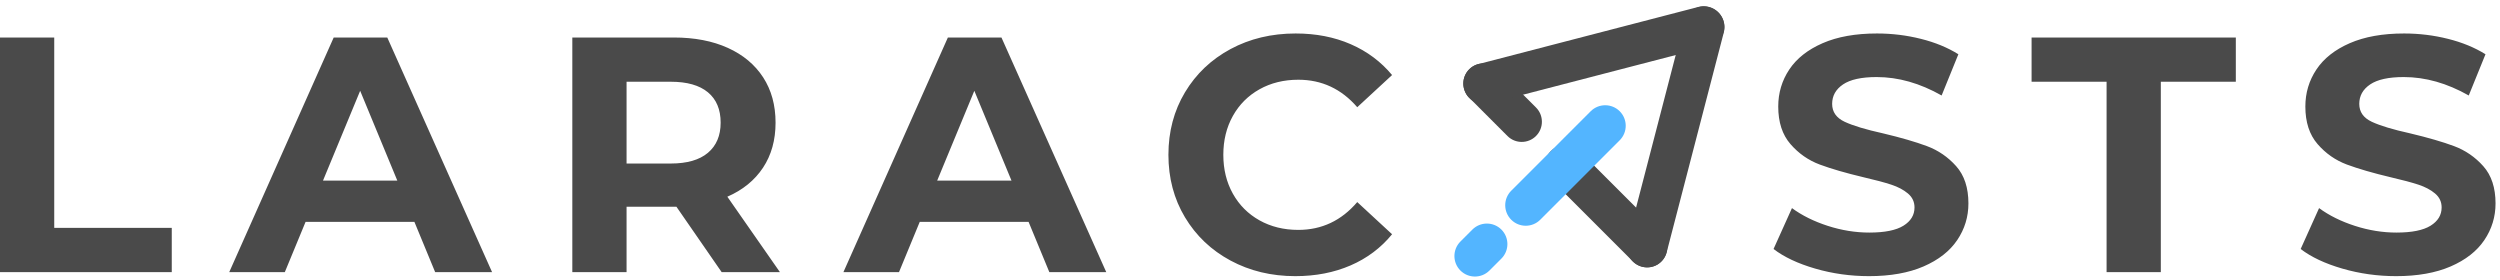
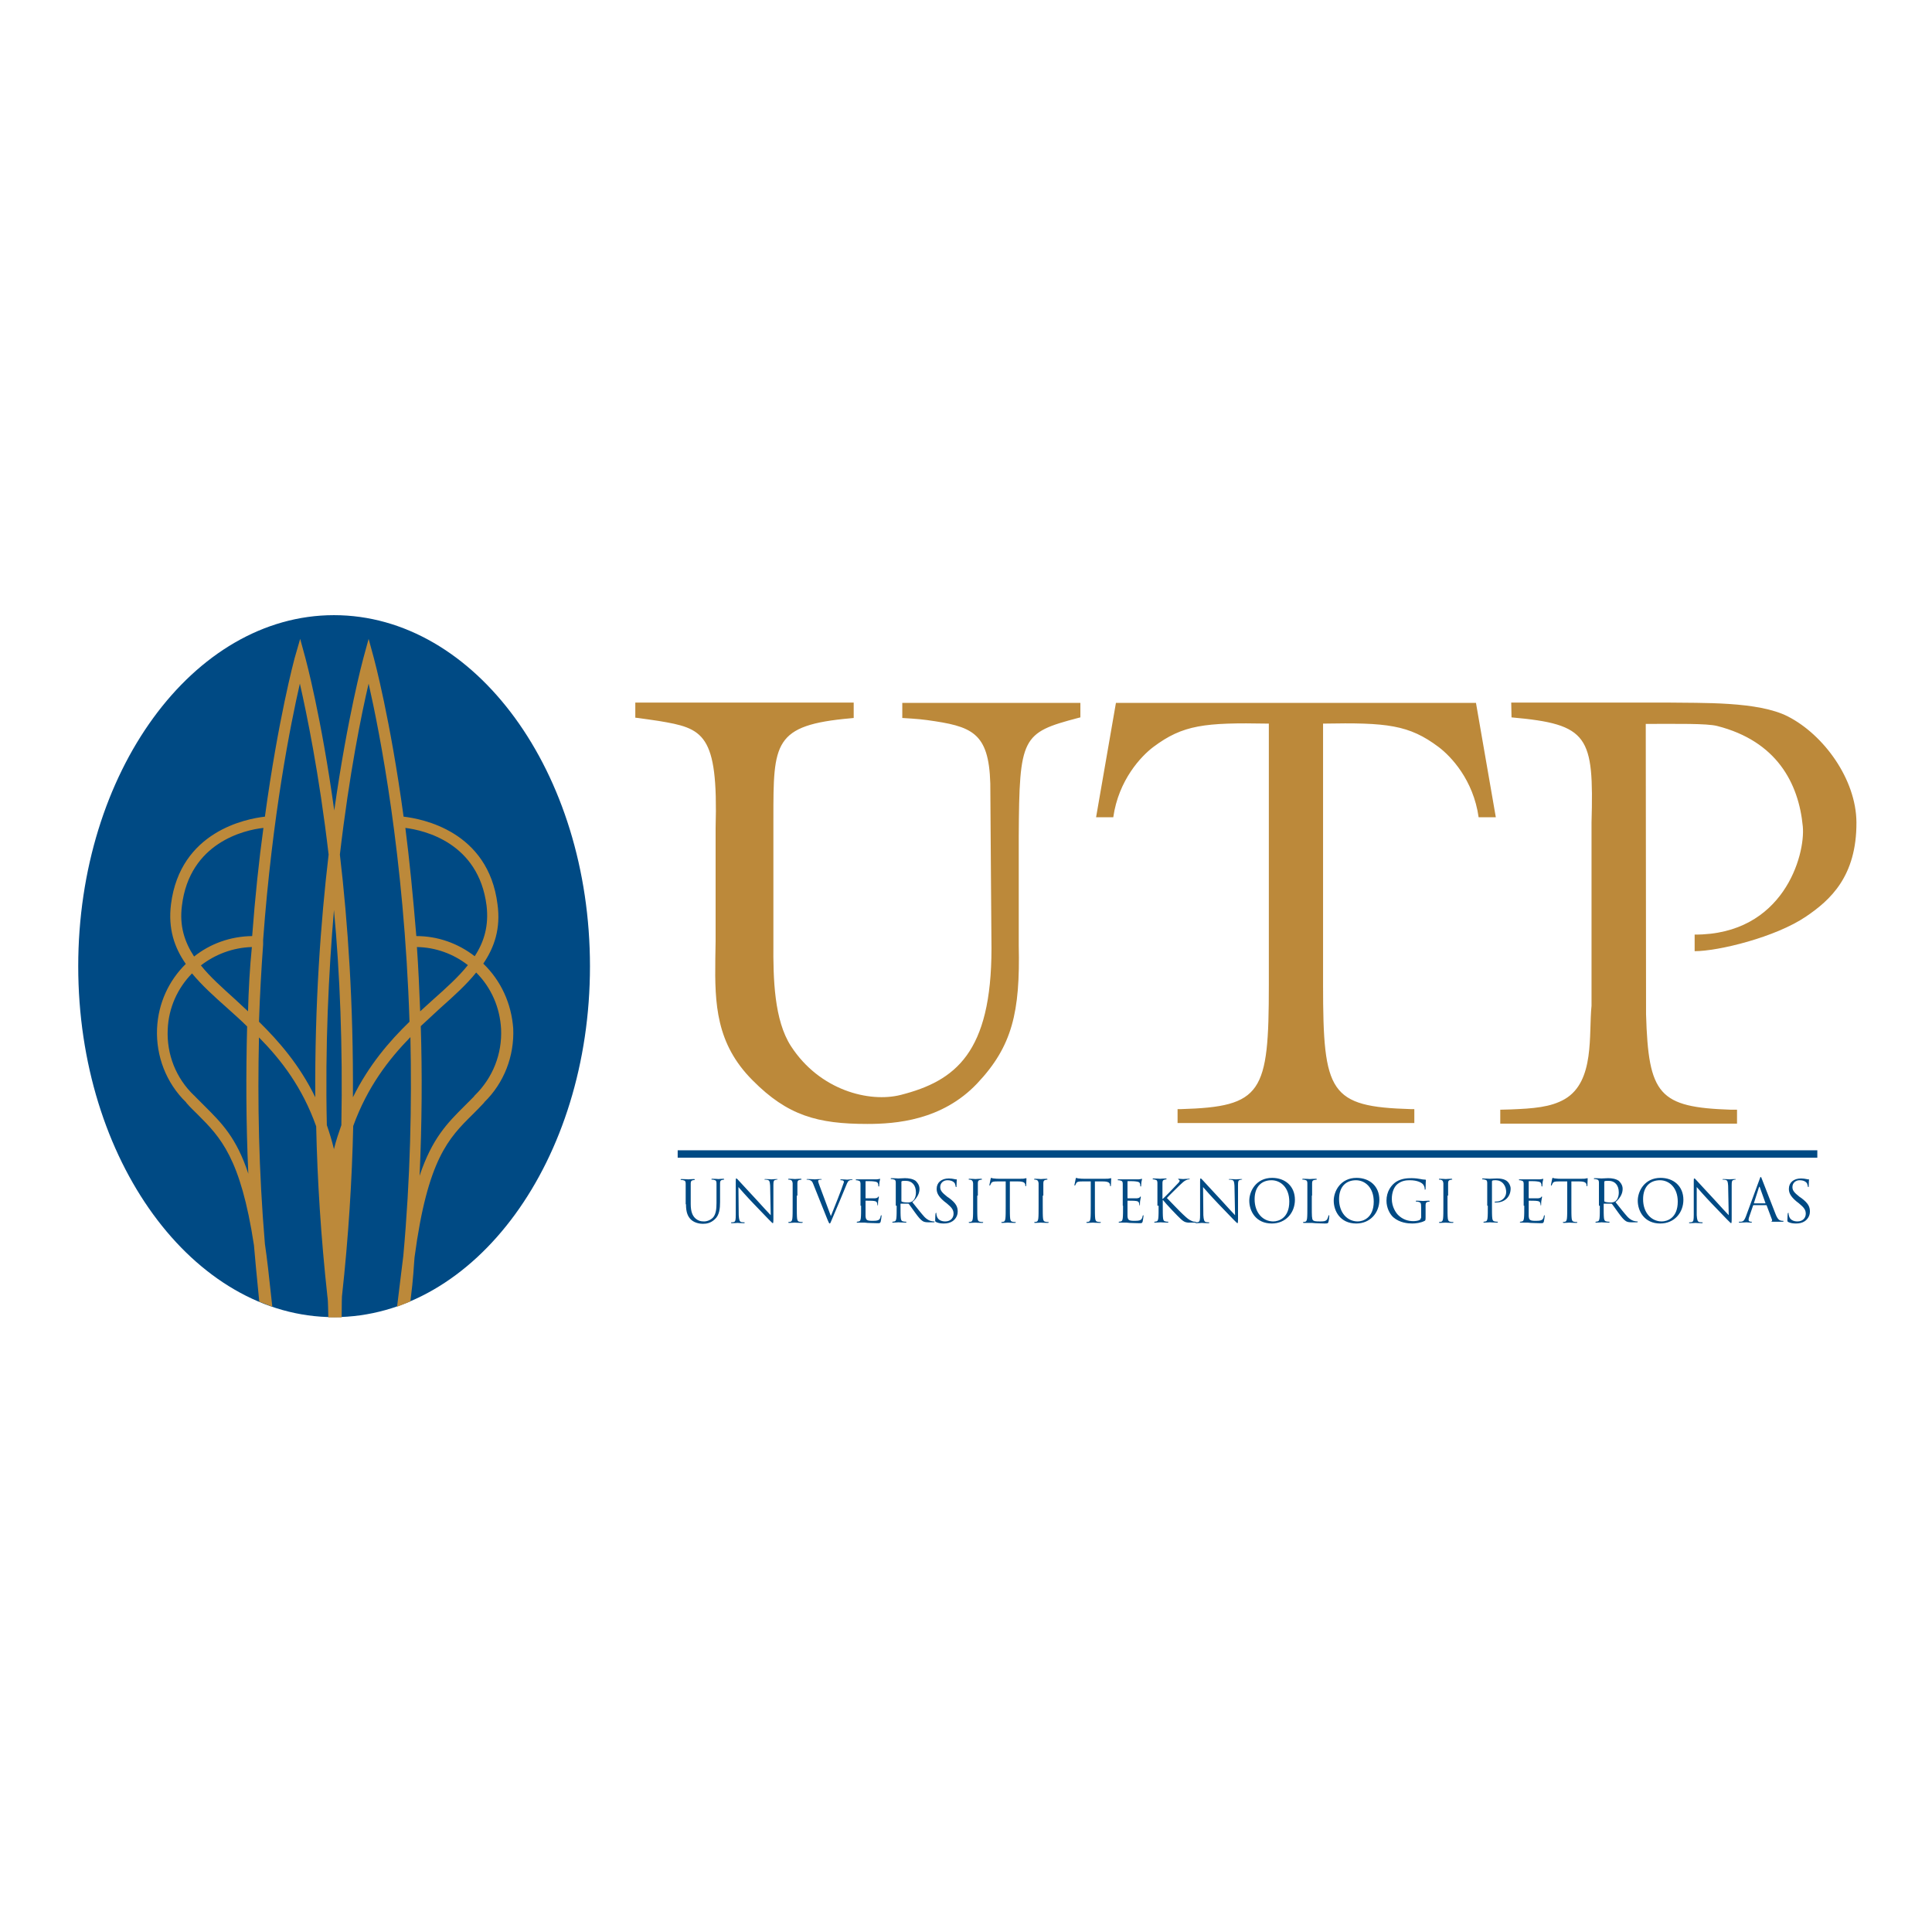
- <svg xmlns="http://www.w3.org/2000/svg" width="322px" height="36px" viewBox="0 0 322 36" version="1.1">
-   <g id="Brand-Doodling" stroke="none" stroke-width="1" fill="none" fill-rule="evenodd">
-     <g transform="translate(-567, -4407)" id="Group-35-Copy-2">
-       <g transform="translate(567, 4394)">
-         <g id="Group-28-Copy" transform="translate(0, 17.09441)" fill="#4A4A4A" fill-rule="nonzero">
-           <g id="Group-7-Copy-4">
-             <g id="Group-7-Copy-3">
-               <path d="M0,0.736 L6.986,0.736 L6.986,25.257 L22.123,25.257 L22.123,30.955 L0,30.955 L0,0.736 Z M53.374,24.48 L39.359,24.48 L36.685,30.955 L29.526,30.955 L42.981,0.736 L49.881,0.736 L63.379,30.955 L56.048,30.955 L53.374,24.48 Z M51.175,19.17 L46.388,7.6 L41.601,19.17 L51.175,19.17 Z M92.949,30.955 L87.127,22.537 L80.701,22.537 L80.701,30.955 L73.715,30.955 L73.715,0.736 L86.782,0.736 C89.456,0.736 91.777,1.182 93.747,2.074 C95.716,2.966 97.232,4.233 98.296,5.873 C99.36,7.514 99.892,9.456 99.892,11.701 C99.892,13.946 99.353,15.882 98.275,17.508 C97.197,19.134 95.666,20.379 93.682,21.242 L100.453,30.955 L92.949,30.955 Z M92.819,11.701 C92.819,10.003 92.273,8.701 91.181,7.794 C90.088,6.888 88.493,6.434 86.394,6.434 L80.701,6.434 L80.701,16.968 L86.394,16.968 C88.493,16.968 90.088,16.508 91.181,15.587 C92.273,14.666 92.819,13.371 92.819,11.701 Z M132.48,24.48 L118.464,24.48 L115.791,30.955 L108.632,30.955 L122.087,0.736 L128.987,0.736 L142.485,30.955 L135.154,30.955 L132.48,24.48 Z M130.281,19.17 L125.494,7.6 L120.707,19.17 L130.281,19.17 Z M166.836,31.473 C163.76,31.473 160.978,30.804 158.492,29.466 C156.005,28.128 154.05,26.271 152.627,23.897 C151.203,21.523 150.492,18.839 150.492,15.846 C150.492,12.852 151.203,10.169 152.627,7.794 C154.05,5.42 156.005,3.564 158.492,2.225 C160.978,0.887 163.774,0.218 166.879,0.218 C169.496,0.218 171.86,0.678 173.973,1.599 C176.087,2.52 177.862,3.844 179.299,5.571 L174.814,9.715 C172.773,7.355 170.243,6.175 167.224,6.175 C165.356,6.175 163.688,6.586 162.222,7.406 C160.756,8.226 159.613,9.37 158.793,10.838 C157.974,12.306 157.564,13.975 157.564,15.846 C157.564,17.716 157.974,19.386 158.793,20.853 C159.613,22.321 160.756,23.465 162.222,24.286 C163.688,25.106 165.356,25.516 167.224,25.516 C170.243,25.516 172.773,24.322 174.814,21.933 L179.299,26.077 C177.862,27.833 176.079,29.171 173.952,30.092 C171.824,31.013 169.453,31.473 166.836,31.473 Z M240.724,31.473 C238.337,31.473 236.03,31.15 233.802,30.502 C231.574,29.855 229.784,29.013 228.433,27.977 L230.805,22.71 C232.099,23.66 233.637,24.422 235.419,24.998 C237.202,25.573 238.984,25.861 240.767,25.861 C242.751,25.861 244.217,25.566 245.166,24.976 C246.114,24.386 246.589,23.602 246.589,22.623 C246.589,21.904 246.308,21.307 245.748,20.832 C245.187,20.357 244.468,19.976 243.592,19.688 C242.715,19.4 241.529,19.083 240.034,18.738 C237.734,18.191 235.851,17.644 234.384,17.098 C232.918,16.551 231.66,15.673 230.611,14.464 C229.562,13.255 229.037,11.644 229.037,9.629 C229.037,7.873 229.511,6.283 230.46,4.859 C231.409,3.434 232.839,2.304 234.751,1.47 C236.663,0.635 238.999,0.218 241.759,0.218 C243.685,0.218 245.568,0.448 247.408,0.909 C249.248,1.369 250.858,2.031 252.238,2.894 L250.082,8.204 C247.293,6.622 244.504,5.83 241.716,5.83 C239.761,5.83 238.316,6.147 237.382,6.78 C236.447,7.413 235.98,8.248 235.98,9.284 C235.98,10.32 236.519,11.09 237.597,11.593 C238.675,12.097 240.321,12.593 242.535,13.083 C244.835,13.63 246.718,14.176 248.184,14.723 C249.651,15.27 250.908,16.133 251.958,17.313 C253.007,18.493 253.532,20.091 253.532,22.105 C253.532,23.832 253.05,25.408 252.087,26.833 C251.124,28.257 249.679,29.387 247.753,30.222 C245.827,31.056 243.484,31.473 240.724,31.473 Z M271.328,6.434 L261.668,6.434 L261.668,0.736 L287.974,0.736 L287.974,6.434 L278.314,6.434 L278.314,30.955 L271.328,30.955 L271.328,6.434 Z M308.617,31.473 C306.231,31.473 303.923,31.15 301.695,30.502 C299.467,29.855 297.678,29.013 296.326,27.977 L298.698,22.71 C299.992,23.66 301.53,24.422 303.313,24.998 C305.095,25.573 306.877,25.861 308.66,25.861 C310.644,25.861 312.11,25.566 313.059,24.976 C314.008,24.386 314.482,23.602 314.482,22.623 C314.482,21.904 314.202,21.307 313.641,20.832 C313.08,20.357 312.362,19.976 311.485,19.688 C310.608,19.4 309.422,19.083 307.927,18.738 C305.627,18.191 303.744,17.644 302.278,17.098 C300.811,16.551 299.553,15.673 298.504,14.464 C297.455,13.255 296.93,11.644 296.93,9.629 C296.93,7.873 297.404,6.283 298.353,4.859 C299.302,3.434 300.732,2.304 302.644,1.47 C304.556,0.635 306.892,0.218 309.652,0.218 C311.578,0.218 313.461,0.448 315.301,0.909 C317.141,1.369 318.751,2.031 320.131,2.894 L317.975,8.204 C315.186,6.622 312.398,5.83 309.609,5.83 C307.654,5.83 306.209,6.147 305.275,6.78 C304.34,7.413 303.873,8.248 303.873,9.284 C303.873,10.32 304.412,11.09 305.49,11.593 C306.568,12.097 308.214,12.593 310.428,13.083 C312.728,13.63 314.611,14.176 316.078,14.723 C317.544,15.27 318.802,16.133 319.851,17.313 C320.9,18.493 321.425,20.091 321.425,22.105 C321.425,23.832 320.943,25.408 319.98,26.833 C319.017,28.257 317.573,29.387 315.646,30.222 C313.72,31.056 311.377,31.473 308.617,31.473 Z" id="LARACASTS" />
-             </g>
-           </g>
-         </g>
-         <g id="Group-34" transform="translate(205.4056, 30.5) rotate(-45) translate(-205.4056, -30.5) translate(180.9056, 12)">
-           <g id="Group-96-Copy-4" transform="translate(15, 0)" fill="#4A4A4A" fill-rule="nonzero">
-             <path d="M0.653,4.484 L7.616,4.484 C9.05,4.484 10.213,5.647 10.213,7.081 L10.213,7.081 C10.213,8.515 9.05,9.678 7.616,9.678 L0.653,9.678 C-0.782,9.678 -1.944,8.515 -1.944,7.081 L-1.944,7.081 C-1.944,5.647 -0.782,4.484 0.653,4.484 Z" id="Rectangle-Copy-73" transform="translate(4.134328, 7.081034) rotate(-270) translate(-4.134328, -7.081034) " />
-             <path d="M-3.324,23.346 L11.592,23.346 C13.027,23.346 14.189,24.508 14.189,25.943 L14.189,25.943 C14.189,27.377 13.027,28.54 11.592,28.54 L-3.324,28.54 C-4.758,28.54 -5.921,27.377 -5.921,25.943 L-5.921,25.943 C-5.921,24.508 -4.758,23.346 -3.324,23.346 Z" id="Rectangle-Copy-74" transform="translate(4.134328, 25.94253) rotate(-270) translate(-4.134328, -25.94253) " />
-             <path d="M2.103,8.325 L31.38,8.548 C32.84,8.559 34.02,9.74 34.031,11.199 L34.031,11.199 C34.042,12.631 32.89,13.8 31.459,13.811 C31.446,13.811 31.433,13.811 31.42,13.811 L2.143,13.588 C0.683,13.577 -0.498,12.396 -0.509,10.937 L-0.509,10.937 C-0.52,9.505 0.632,8.336 2.064,8.325 C2.077,8.325 2.09,8.325 2.103,8.325 Z" id="Rectangle-Copy-77" transform="translate(16.76119, 11.06793) rotate(-330) translate(-16.76119, -11.06793) " />
-             <path d="M2.143,23.433 L31.42,23.21 C32.851,23.199 34.02,24.351 34.031,25.782 C34.031,25.795 34.031,25.808 34.031,25.822 L34.031,25.822 C34.02,27.281 32.84,28.462 31.38,28.473 L2.103,28.696 C0.671,28.707 -0.498,27.555 -0.509,26.124 C-0.509,26.111 -0.509,26.097 -0.509,26.084 L-0.509,26.084 C-0.498,24.625 0.683,23.444 2.143,23.433 Z" id="Rectangle-Copy-78" transform="translate(16.76119, 25.95299) rotate(-30) translate(-16.76119, -25.95299) " />
-           </g>
-           <path d="M11.897,15.888 L26.372,15.888 C27.832,15.888 29.015,17.071 29.015,18.53 L29.015,18.53 C29.015,19.99 27.832,21.173 26.372,21.173 L11.897,21.173 C10.437,21.173 9.254,19.99 9.254,18.53 L9.254,18.53 C9.254,17.071 10.437,15.888 11.897,15.888 Z" id="Rectangle-Copy-75" fill="#53B5FF" transform="translate(19.13433, 18.53038) rotate(-180) translate(-19.13433, -18.53038) " />
-           <path d="M2.643,15.888 L4.82,15.888 C6.279,15.888 7.463,17.071 7.463,18.53 L7.463,18.53 C7.463,19.99 6.279,21.173 4.82,21.173 L2.643,21.173 C1.183,21.173 1.03651537e-13,19.99 1.03472786e-13,18.53 L1.03472786e-13,18.53 C1.03294035e-13,17.071 1.183,15.888 2.643,15.888 Z" id="Rectangle-Copy-76" fill="#53B5FF" transform="translate(3.731343, 18.53038) rotate(-180) translate(-3.731343, -18.53038) " />
-         </g>
-       </g>
-     </g>
-   </g>
+ <svg xmlns="http://www.w3.org/2000/svg" version="1.1" id="layer" x="0px" y="0px" viewBox="0 0 652 652" style="enable-background:new 0 0 652 652;" xml:space="preserve">
+   <style type="text/css">
+ 	.st0{fill:#004A84;}
+ 	.st1{fill-rule:evenodd;clip-rule:evenodd;fill:#BC893A;}
+ 	.st2{fill:#BC893A;}
+ </style>
+   <path class="st0" d="M112.7,444.5c-47.6,0-86.3-53-86.3-118.4c0-65.4,38.7-118.5,86.3-118.5c47.7,0,86.4,53,86.4,118.5  C199.1,391.5,160.5,444.5,112.7,444.5" />
+   <path class="st1" d="M163.1,325.2c3.8-5.6,5.9-11.9,4.8-20c-3.1-24.8-25.6-28.9-31.7-29.6c-4.5-33.1-9.9-53-10-53.4l-1.8-6.6  l-1.8,6.6c-0.1,0.4-5.3,19.5-9.8,51.3c-4.4-31.8-9.6-50.9-9.7-51.3l-1.8-6.6l-1.9,6.6c-0.1,0.4-5.5,20.4-10,53.4  c-6.2,0.7-28.6,4.9-31.7,29.6c-1,8.2,1.1,14.5,5,20.1c-5.7,5.6-9.3,13.2-9.7,21.8c-0.4,9.3,3.1,18.4,9.8,24.9c0,0.1,0.2,0.3,0.2,0.3  c1.2,1.4,2.5,2.6,3.7,3.8c7.7,7.7,14.5,14.6,19,44.1c0.4,4.5,0.8,9.2,1.8,19.1l4.4,1.7c-1.2-11.2-1.8-16.5-2.5-21.2  c-2.1-24.8-2.5-48.3-2-69.7c7.5,7.6,14.6,16.8,19.3,30c0.4,18.2,1.6,37.4,3.8,57.5c0.1,0.6,0.2,1.2,0.3,7l4.5,0  c0-5.8,0.1-6.4,0.1-7.1c2.2-20,3.4-39.3,3.8-57.5c4.8-13.2,11.9-22.4,19.3-30c0.5,22.7,0,47.5-2.4,73.9c-0.5,3.7-0.9,7.6-2.1,17.1  l4.5-1.8c1.1-8.7,1.1-11.7,1.4-14.9c4.4-33.1,11.5-40.2,19.6-48.2c1.2-1.2,2.4-2.4,3.7-3.8l0.2-0.2l0-0.1  c6.7-6.5,10.2-15.6,9.8-24.9C172.6,338.7,169.1,331,163.1,325.2 M69.2,373.4c-1.1-1.1-2.3-2.3-3.4-3.4l0,0c0-0.1-0.3-0.3-0.3-0.3  c-6.1-5.8-9.3-13.9-8.9-22.3c0.3-7.4,3.4-14,8.2-18.9c3.3,4,7.5,7.8,11.9,11.7c2.2,2,4.5,4,6.7,6.2c-0.4,15.6-0.4,32.2,0.4,49.7  C79.8,383.9,74.7,378.9,69.2,373.4 M83.7,341.3c-1.5-1.4-2.9-2.7-4.3-4c-4.4-4-8.5-7.6-11.6-11.5c4.8-3.7,10.7-6,17.2-6.2  C84.3,326.6,83.9,333.8,83.7,341.3 M85.1,315.9c-7.4,0.1-14.2,2.6-19.6,6.9c-3.2-4.9-5-10.3-4.1-17.2c2.6-21.2,21-25.5,27.5-26.2  C87.4,290.3,86.1,302.6,85.1,315.9 M88.8,317.2c3.1-42.1,9.3-73,12.4-86.5c2.3,10.2,6.5,30.3,9.7,57.7c-2.7,22.9-4.7,50.7-4.5,81.9  c-5.3-10.9-12.3-18.9-19-25.5c0.3-9,0.8-17.8,1.4-26.1L88.8,317.2z M115.2,379.7c-0.9,2.6-1.8,5.2-2.5,8.1c-0.7-2.9-1.5-5.5-2.4-8.1  c-0.6-26.8,0.6-51.3,2.4-72.6C114.7,328.4,115.7,352.9,115.2,379.7 M119.1,370.3c0.2-31.2-1.7-59-4.4-81.9  c3.2-27.4,7.3-47.5,9.7-57.7c3.7,16.3,12,58.2,13.8,114.1C131.4,351.4,124.5,359.4,119.1,370.3 M136.8,279.4  c6.4,0.8,24.7,5,27.4,26.2c0.8,6.8-0.8,12.2-4,17.1c-5.7-4.4-12.5-6.8-19.7-6.8C139.4,302.6,138.2,290.3,136.8,279.4 M157.9,325.7  c-3.1,3.9-7.2,7.6-11.7,11.6c-1.4,1.2-2.8,2.6-4.4,4c-0.3-7.5-0.6-14.7-1.1-21.7C147,319.7,153,321.9,157.9,325.7 M160.3,369.6  l-0.3,0.3l0,0.1c-1.2,1.2-2.3,2.3-3.4,3.4c-5.6,5.6-10.8,10.8-15,23.4c0.8-17.7,0.9-34.6,0.4-50.5c2.3-2.2,4.6-4.2,6.7-6.2  c4.5-4,8.7-7.8,12-11.9c5.1,5.1,8,11.8,8.4,19C169.5,355.7,166.3,363.7,160.3,369.6" />
+   <path class="st0" d="M228.7,388.2h384.6v2.5H228.7V388.2z M231.5,406.4c0,2.9,0.7,4.2,1.7,5.2c1.4,1.3,3.4,1.4,4,1.4  c1.2,0,2.6-0.2,4-1.5c1.6-1.4,1.8-3.7,1.8-5.9v-2.1c0-3.1,0-3.6,0-4.2c0-0.7,0.2-1,0.7-1.1c0.2,0,0.4-0.1,0.5-0.1  c0.1,0,0.2,0,0.2-0.1c0-0.1-0.1-0.2-0.3-0.2c-0.6,0-1.5,0.1-1.6,0.1c-0.1,0-1.2-0.1-2.1-0.1c-0.2,0-0.3,0-0.3,0.2  c0,0.1,0.1,0.1,0.2,0.1c0.2,0,0.5,0,0.7,0.1c0.6,0.1,0.8,0.4,0.8,1.1c0,0.6,0,1.2,0,4.2v2.5c0,2-0.2,3.7-1.1,4.8  c-0.7,0.8-1.9,1.4-3.1,1.4c-1.1,0-2-0.2-3-1.1c-0.8-0.8-1.5-2-1.5-4.8v-2.7c0-3.1,0-3.6,0-4.2c0-0.7,0.2-1,0.7-1.1  c0.2,0,0.4-0.1,0.5-0.1c0.1,0,0.2,0,0.2-0.1c0-0.1-0.1-0.2-0.3-0.2c-0.6,0-1.8,0.1-1.9,0.1c-0.2,0-1.4-0.1-2.3-0.1  c-0.2,0-0.3,0-0.3,0.2c0,0.1,0.1,0.1,0.2,0.1c0.2,0,0.5,0,0.7,0.1c0.6,0.1,0.8,0.4,0.8,1.1c0,0.6,0,1.2,0,4.2V406.4z M249.2,400.6  c0.6,0.7,2.8,3.2,5.1,5.6c2.1,2.2,4.9,5.1,5.1,5.3c1,1,1.3,1.3,1.4,1.3c0.1,0,0.2-0.1,0.2-1.4l0-11.5c0-1.2,0.1-1.6,0.7-1.7  c0.2-0.1,0.4-0.1,0.5-0.1c0.1,0,0.2-0.1,0.2-0.1c0-0.1-0.1-0.1-0.3-0.1c-0.8,0-1.5,0.1-1.7,0.1c-0.2,0-1.2-0.1-2-0.1  c-0.2,0-0.4,0-0.4,0.1c0,0.1,0,0.1,0.1,0.1c0.2,0,0.6,0,1,0.1c0.6,0.2,0.7,0.6,0.8,1.9l0.2,10c-0.6-0.6-2.8-3-4.7-5.1  c-3-3.2-5.9-6.4-6.2-6.7c-0.2-0.2-0.5-0.6-0.7-0.6c-0.2,0-0.2,0.2-0.2,1l0,11.2c0,1.8-0.1,2.3-0.6,2.5c-0.3,0.1-0.6,0.1-0.8,0.1  c-0.1,0-0.2,0-0.2,0.1c0,0.1,0.1,0.2,0.3,0.2c0.9,0,1.7-0.1,1.9-0.1c0.2,0,1,0.1,2.1,0.1c0.2,0,0.3,0,0.3-0.2c0-0.1-0.1-0.1-0.2-0.1  c-0.2,0-0.6,0-1-0.1c-0.5-0.2-0.7-0.7-0.8-2.3L249.2,400.6z M269.1,403.5c0-3.1,0-3.6,0-4.2c0-0.7,0.2-1,0.7-1.1  c0.2,0,0.3-0.1,0.5-0.1c0.1,0,0.2,0,0.2-0.1c0-0.1-0.1-0.2-0.3-0.2c-0.6,0-1.8,0.1-1.9,0.1c-0.1,0-1.3-0.1-2-0.1  c-0.2,0-0.3,0-0.3,0.2c0,0.1,0.1,0.1,0.2,0.1c0.1,0,0.4,0,0.6,0.1c0.4,0.1,0.6,0.4,0.7,1.1c0,0.6,0,1.2,0,4.2v3.5  c0,1.9,0,3.4-0.1,4.2c-0.1,0.6-0.2,1-0.6,1.1c-0.2,0-0.4,0.1-0.6,0.1c-0.1,0-0.2,0.1-0.2,0.1c0,0.1,0.1,0.2,0.3,0.2  c0.6,0,1.8-0.1,1.9-0.1c0.1,0,1.3,0.1,2.4,0.1c0.2,0,0.3-0.1,0.3-0.2c0-0.1,0-0.1-0.2-0.1c-0.2,0-0.6,0-0.9-0.1  c-0.6-0.1-0.7-0.5-0.8-1.1c-0.1-0.8-0.1-2.4-0.1-4.2V403.5z M276.6,400.2c-0.3-0.8-0.5-1.4-0.5-1.6c0-0.1,0-0.3,0.3-0.4  c0.2-0.1,0.5-0.1,0.7-0.1c0.1,0,0.2,0,0.2-0.1s-0.2-0.1-0.5-0.1c-0.7,0-1.6,0.1-1.8,0.1c-0.2,0-1.3-0.1-2.3-0.1  c-0.3,0-0.5,0-0.5,0.1c0,0.1,0,0.1,0.2,0.1c0.1,0,0.4,0,0.7,0.1c0.7,0.2,1,0.4,1.4,1.5l4.8,12c0.4,0.9,0.5,1.2,0.7,1.2  c0.2,0,0.3-0.3,0.8-1.5c0.4-1,1.3-3.1,2.5-5.9c1-2.4,2-4.8,2.2-5.3c0.5-1.3,0.8-1.7,1.1-1.8c0.4-0.2,0.8-0.2,0.9-0.2  c0.2,0,0.2,0,0.2-0.1s-0.1-0.1-0.3-0.1c-0.6,0-1.4,0.1-1.5,0.1c-0.2,0-1.1-0.1-1.9-0.1c-0.3,0-0.4,0-0.4,0.2c0,0.1,0.1,0.1,0.2,0.1  c0.2,0,0.5,0,0.7,0.1c0.2,0.1,0.3,0.3,0.3,0.4c0,0.2-0.1,0.5-0.2,0.7c-0.4,1.4-3.1,8.2-4.2,10.9L276.6,400.2z M290.6,406.9  c0,1.9,0,3.4-0.1,4.2c-0.1,0.6-0.2,1-0.6,1.1c-0.2,0-0.4,0.1-0.6,0.1c-0.1,0-0.2,0.1-0.2,0.1c0,0.1,0.1,0.2,0.3,0.2  c0.3,0,0.7,0,1.1,0c0.4,0,0.7,0,0.8,0c0.3,0,0.8,0,1.5,0.1c0.8,0,1.8,0.1,3.3,0.1c0.8,0,0.9,0,1.1-0.5c0.1-0.4,0.3-1.7,0.3-1.9  c0-0.1,0-0.3-0.1-0.3c-0.1,0-0.1,0.1-0.2,0.3c-0.1,0.8-0.4,1.2-0.9,1.4c-0.5,0.2-1.4,0.2-1.9,0.2c-1.9,0-2.2-0.3-2.3-1.6  c0-0.4,0-2.7,0-3.4v-1.7c0-0.1,0-0.1,0.1-0.1c0.3,0,2.3,0,2.8,0.1c0.8,0.1,0.9,0.4,1,0.7c0.1,0.3,0.1,0.4,0.1,0.6  c0,0.1,0,0.2,0.1,0.2c0.1,0,0.1-0.2,0.1-0.4c0-0.1,0-0.9,0.1-1.3c0.1-0.6,0.2-1,0.2-1.1c0-0.1,0-0.2-0.1-0.2c-0.1,0-0.2,0.1-0.3,0.3  c-0.2,0.2-0.4,0.2-0.9,0.3c-0.4,0-2.9,0-3.1,0c-0.1,0-0.1-0.1-0.1-0.2v-5.4c0-0.1,0-0.2,0.1-0.2c0.2,0,2.4,0,2.7,0.1  c1.1,0.1,1.3,0.4,1.4,0.7c0.1,0.2,0.1,0.6,0.1,0.7c0,0.2,0,0.3,0.2,0.3c0.1,0,0.1-0.1,0.1-0.2c0-0.2,0.1-1.1,0.1-1.3  c0.1-0.5,0.2-0.8,0.2-0.9c0-0.1,0-0.2-0.1-0.2c-0.1,0-0.2,0.1-0.3,0.1c-0.2,0-0.5,0.1-0.8,0.1c-0.4,0-4.4,0-4.5,0l-0.8,0  c-0.4,0-1,0-1.4,0c-0.2,0-0.3,0-0.3,0.2c0,0.1,0.1,0.1,0.1,0.1c0.2,0,0.5,0,0.7,0.1c0.6,0.1,0.8,0.4,0.8,1.1c0,0.6,0,1.2,0,4.2  V406.9z M302.6,406.9c0,1.9,0,3.4-0.1,4.2c-0.1,0.6-0.2,1-0.6,1.1c-0.2,0-0.4,0.1-0.6,0.1c-0.1,0-0.2,0.1-0.2,0.1  c0,0.1,0.1,0.2,0.3,0.2c0.6,0,1.8-0.1,1.8-0.1c0.1,0,1.3,0.1,2.4,0.1c0.2,0,0.3-0.1,0.3-0.2c0-0.1,0-0.1-0.2-0.1  c-0.2,0-0.6,0-0.9-0.1c-0.6-0.1-0.7-0.5-0.8-1.1c-0.1-0.8-0.1-2.4-0.1-4.2v-0.5c0-0.1,0-0.2,0.1-0.2l2.4,0c0.1,0,0.2,0,0.3,0.1  c0.4,0.5,1.3,1.8,2.1,2.9c1.1,1.5,1.8,2.4,2.6,2.9c0.5,0.3,1,0.4,2.1,0.4h1.4c0.4,0,0.5,0,0.5-0.2c0-0.1-0.1-0.1-0.2-0.1  c-0.1,0-0.4,0-0.8-0.1c-0.5-0.1-1.3-0.3-2.4-1.4c-1.1-1.2-2.5-3-4.1-5c1.8-1.6,2.4-3.1,2.4-4.5c0-1.4-0.9-2.3-1.3-2.7  c-1-0.7-2.4-0.9-3.6-0.9c-0.6,0-2.1,0.1-2.3,0.1c-0.1,0-1.3-0.1-2.2-0.1c-0.2,0-0.3,0-0.3,0.2c0,0.1,0.1,0.1,0.2,0.1  c0.2,0,0.5,0,0.7,0.1c0.6,0.1,0.8,0.4,0.8,1.1c0,0.6,0,1.2,0,4.2V406.9z M304.2,398.8c0-0.1,0.1-0.2,0.2-0.2  c0.2-0.1,0.7-0.1,1.3-0.1c2.1,0,3.4,1.5,3.4,3.9c0,1.5-0.5,2.5-1.2,3c-0.5,0.3-1,0.4-1.5,0.4c-0.9,0-1.8-0.1-2.1-0.3  c-0.1-0.1-0.1-0.1-0.1-0.2V398.8z M315.9,412.4c0.8,0.4,1.7,0.5,2.6,0.5c1.1,0,2.1-0.2,3-0.8c1.4-1,1.7-2.4,1.7-3.2  c0-1.6-0.5-2.8-2.9-4.6l-0.6-0.4c-1.9-1.5-2.4-2.2-2.4-3.3c0-1.4,1.1-2.3,2.4-2.3c1.8,0,2.3,0.8,2.5,1c0.1,0.2,0.2,0.7,0.3,1  c0,0.2,0,0.3,0.2,0.3c0.1,0,0.1-0.1,0.1-0.4c0-1.3,0.1-2,0.1-2.1c0-0.1,0-0.1-0.2-0.1c-0.2,0-0.3,0-0.7-0.1  c-0.5-0.1-1.1-0.2-1.8-0.2c-2.5,0-4.1,1.4-4.1,3.5c0,1.3,0.5,2.5,2.5,4.2l0.9,0.7c1.7,1.4,2.3,2.2,2.3,3.5c0,1.3-0.9,2.6-2.8,2.6  c-1.3,0-2.6-0.5-2.9-2c-0.1-0.3-0.1-0.5-0.1-0.7c0-0.2,0-0.2-0.1-0.2c-0.1,0-0.1,0.1-0.2,0.3c0,0.3-0.1,1.1-0.1,2.1  C315.6,412.2,315.6,412.2,315.9,412.4 M330,403.5c0-3.1,0-3.6,0-4.2c0-0.7,0.2-1,0.7-1.1c0.2,0,0.3-0.1,0.5-0.1c0.1,0,0.2,0,0.2-0.1  c0-0.1-0.1-0.2-0.3-0.2c-0.6,0-1.8,0.1-1.9,0.1c-0.1,0-1.3-0.1-2-0.1c-0.2,0-0.3,0-0.3,0.2c0,0.1,0.1,0.1,0.2,0.1  c0.1,0,0.4,0,0.6,0.1c0.4,0.1,0.6,0.4,0.7,1.1c0,0.6,0,1.2,0,4.2v3.5c0,1.9,0,3.4-0.1,4.2c-0.1,0.6-0.2,1-0.6,1.1  c-0.2,0-0.4,0.1-0.6,0.1c-0.1,0-0.2,0.1-0.2,0.1c0,0.1,0.1,0.2,0.3,0.2c0.6,0,1.8-0.1,1.9-0.1c0.1,0,1.3,0.1,2.4,0.1  c0.2,0,0.3-0.1,0.3-0.2c0-0.1,0-0.1-0.2-0.1c-0.2,0-0.6,0-0.9-0.1c-0.6-0.1-0.7-0.5-0.8-1.1c-0.1-0.8-0.1-2.4-0.1-4.2V403.5z   M341.1,398.7l2.5,0c1.9,0,2.3,0.5,2.4,1.1l0,0.2c0,0.3,0.1,0.3,0.2,0.3c0.1,0,0.1-0.1,0.1-0.3c0-0.2,0.1-1.6,0.1-2.2  c0-0.1,0-0.2-0.1-0.2c-0.1,0-0.3,0.1-0.5,0.1c-0.3,0.1-0.8,0.1-1.4,0.1H337c-0.2,0-1,0-1.6-0.1c-0.5,0-0.7-0.2-0.9-0.2  c-0.1,0-0.2,0.3-0.2,0.4c0,0.2-0.4,1.8-0.4,2c0,0.1,0,0.2,0.1,0.2c0.1,0,0.1,0,0.2-0.2c0.1-0.1,0.1-0.3,0.3-0.6  c0.3-0.5,0.8-0.6,2-0.6l2.9,0v8.3c0,1.9,0,3.4-0.1,4.2c-0.1,0.6-0.2,1-0.6,1.1c-0.2,0-0.4,0.1-0.6,0.1c-0.1,0-0.2,0.1-0.2,0.1  c0,0.1,0.1,0.2,0.3,0.2c0.6,0,1.8-0.1,1.9-0.1c0.1,0,1.3,0.1,2.4,0.1c0.2,0,0.3-0.1,0.3-0.2c0-0.1,0-0.1-0.2-0.1  c-0.2,0-0.6,0-0.9-0.1c-0.6-0.1-0.7-0.5-0.8-1.1c-0.1-0.8-0.1-2.4-0.1-4.2V398.7z M352.1,403.5c0-3.1,0-3.6,0-4.2  c0-0.7,0.2-1,0.7-1.1c0.2,0,0.3-0.1,0.5-0.1c0.1,0,0.2,0,0.2-0.1c0-0.1-0.1-0.2-0.3-0.2c-0.6,0-1.8,0.1-1.9,0.1  c-0.1,0-1.3-0.1-2-0.1c-0.2,0-0.3,0-0.3,0.2c0,0.1,0.1,0.1,0.2,0.1c0.1,0,0.4,0,0.6,0.1c0.4,0.1,0.6,0.4,0.7,1.1c0,0.6,0,1.2,0,4.2  v3.5c0,1.9,0,3.4-0.1,4.2c-0.1,0.6-0.2,1-0.6,1.1c-0.2,0-0.4,0.1-0.6,0.1c-0.1,0-0.2,0.1-0.2,0.1c0,0.1,0.1,0.2,0.3,0.2  c0.6,0,1.8-0.1,1.9-0.1c0.1,0,1.3,0.1,2.4,0.1c0.2,0,0.3-0.1,0.3-0.2c0-0.1,0-0.1-0.2-0.1c-0.2,0-0.6,0-0.9-0.1  c-0.6-0.1-0.7-0.5-0.8-1.1c-0.1-0.8-0.1-2.4-0.1-4.2V403.5z M369.7,398.7l2.5,0c1.9,0,2.3,0.5,2.4,1.1l0,0.2c0,0.3,0.1,0.3,0.2,0.3  c0.1,0,0.1-0.1,0.1-0.3c0-0.2,0.1-1.6,0.1-2.2c0-0.1,0-0.2-0.1-0.2c-0.1,0-0.3,0.1-0.5,0.1c-0.3,0.1-0.8,0.1-1.4,0.1h-7.3  c-0.2,0-1,0-1.6-0.1c-0.5,0-0.7-0.2-0.9-0.2c-0.1,0-0.2,0.3-0.2,0.4c0,0.2-0.4,1.8-0.4,2c0,0.1,0,0.2,0.1,0.2c0.1,0,0.1,0,0.2-0.2  c0.1-0.1,0.1-0.3,0.3-0.6c0.3-0.5,0.8-0.6,2-0.6l2.9,0v8.3c0,1.9,0,3.4-0.1,4.2c-0.1,0.6-0.2,1-0.6,1.1c-0.2,0-0.4,0.1-0.6,0.1  c-0.1,0-0.2,0.1-0.2,0.1c0,0.1,0.1,0.2,0.3,0.2c0.6,0,1.8-0.1,1.9-0.1s1.3,0.1,2.4,0.1c0.2,0,0.3-0.1,0.3-0.2c0-0.1,0-0.1-0.2-0.1  c-0.2,0-0.6,0-0.9-0.1c-0.6-0.1-0.7-0.5-0.8-1.1c-0.1-0.8-0.1-2.4-0.1-4.2V398.7z M379,406.9c0,1.9,0,3.4-0.1,4.2  c-0.1,0.6-0.2,1-0.6,1.1c-0.2,0-0.4,0.1-0.6,0.1c-0.1,0-0.2,0.1-0.2,0.1c0,0.1,0.1,0.2,0.3,0.2c0.3,0,0.7,0,1.1,0c0.4,0,0.7,0,0.8,0  c0.3,0,0.8,0,1.5,0.1c0.8,0,1.8,0.1,3.3,0.1c0.8,0,0.9,0,1.1-0.5c0.1-0.4,0.3-1.7,0.3-1.9c0-0.1,0-0.3-0.1-0.3  c-0.1,0-0.1,0.1-0.2,0.3c-0.1,0.8-0.4,1.2-0.9,1.4c-0.5,0.2-1.4,0.2-1.9,0.2c-1.9,0-2.2-0.3-2.3-1.6c0-0.4,0-2.7,0-3.4v-1.7  c0-0.1,0-0.1,0.1-0.1c0.3,0,2.3,0,2.8,0.1c0.8,0.1,0.9,0.4,1,0.7c0.1,0.3,0.1,0.4,0.1,0.6c0,0.1,0,0.2,0.1,0.2  c0.1,0,0.1-0.2,0.1-0.4c0-0.1,0-0.9,0.1-1.3c0.1-0.6,0.2-1,0.2-1.1c0-0.1,0-0.2-0.1-0.2c-0.1,0-0.2,0.1-0.3,0.3  c-0.2,0.2-0.4,0.2-0.9,0.3c-0.4,0-2.9,0-3.1,0c-0.1,0-0.1-0.1-0.1-0.2v-5.4c0-0.1,0-0.2,0.1-0.2c0.2,0,2.4,0,2.7,0.1  c1.1,0.1,1.3,0.4,1.4,0.7c0.1,0.2,0.1,0.6,0.1,0.7c0,0.2,0,0.3,0.2,0.3c0.1,0,0.1-0.1,0.1-0.2c0-0.2,0.1-1.1,0.1-1.3  c0.1-0.5,0.2-0.8,0.2-0.9c0-0.1,0-0.2-0.1-0.2c-0.1,0-0.2,0.1-0.3,0.1c-0.2,0-0.5,0.1-0.8,0.1c-0.4,0-4.4,0-4.5,0l-0.8,0  c-0.4,0-1,0-1.4,0c-0.2,0-0.3,0-0.3,0.2c0,0.1,0.1,0.1,0.2,0.1c0.2,0,0.5,0,0.7,0.1c0.6,0.1,0.8,0.4,0.8,1.1c0,0.6,0,1.2,0,4.2  V406.9z M391,406.9c0,1.9,0,3.4-0.1,4.2c-0.1,0.6-0.2,1-0.6,1.1c-0.2,0-0.4,0.1-0.6,0.1c-0.1,0-0.2,0.1-0.2,0.1  c0,0.1,0.1,0.2,0.3,0.2c0.6,0,1.7-0.1,1.9-0.1s1.3,0.1,2.3,0.1c0.2,0,0.3-0.1,0.3-0.2c0-0.1,0-0.1-0.2-0.1c-0.2,0-0.5,0-0.8-0.1  c-0.6-0.1-0.7-0.5-0.8-1.1c-0.1-0.8-0.1-2.4-0.1-4.2V405h0.1c0.9,1.2,5.1,5.6,6,6.4c0.8,0.7,1.3,1.1,2.4,1.2c0.4,0,0.8,0,1.3,0h1  c0.3,0,0.4-0.1,0.4-0.2c0-0.1-0.1-0.1-0.3-0.1c-0.1,0-0.7,0-1.2-0.3c-0.9-0.4-1.3-0.7-2.9-2.2c-0.8-0.7-4.9-5-5.4-5.5  c0.4-0.5,3.8-3.8,4.3-4.3c0.9-0.8,1.3-1.3,2.1-1.7c0.4-0.2,0.8-0.3,1.1-0.3c0.2,0,0.2,0,0.2-0.1s-0.1-0.1-0.3-0.1  c-0.5,0-1.8,0.1-1.9,0.1c-0.5,0-1.1-0.1-1.5-0.1c-0.1,0-0.2,0-0.2,0.1c0,0.1,0.1,0.1,0.2,0.2c0.2,0.1,0.3,0.2,0.3,0.4  c0,0.3-0.5,0.8-1.1,1.4c-0.7,0.8-4.2,4.4-4.6,4.7h-0.1v-1.2c0-3.1,0-3.6,0-4.2c0-0.7,0.2-1,0.7-1.1c0.2,0,0.3-0.1,0.5-0.1  c0.1,0,0.2,0,0.2-0.1c0-0.1-0.1-0.2-0.3-0.2c-0.6,0-1.7,0.1-1.9,0.1c-0.1,0-1.3-0.1-2.2-0.1c-0.2,0-0.3,0-0.3,0.2  c0,0.1,0.1,0.1,0.1,0.1c0.2,0,0.5,0,0.7,0.1c0.6,0.1,0.8,0.4,0.8,1.1c0,0.6,0,1.2,0,4.2V406.9z M406,400.6c0.6,0.7,2.8,3.2,5.1,5.6  c2.1,2.2,4.9,5.1,5.1,5.3c1,1,1.3,1.3,1.4,1.3c0.1,0,0.2-0.1,0.2-1.4l0-11.5c0-1.2,0.1-1.6,0.7-1.7c0.2-0.1,0.4-0.1,0.5-0.1  c0.1,0,0.2-0.1,0.2-0.1c0-0.1-0.1-0.1-0.4-0.1c-0.8,0-1.4,0.1-1.7,0.1c-0.2,0-1.2-0.1-2-0.1c-0.2,0-0.4,0-0.4,0.1  c0,0.1,0,0.1,0.1,0.1c0.2,0,0.6,0,1,0.1c0.6,0.2,0.7,0.6,0.8,1.9l0.2,10c-0.6-0.6-2.8-3-4.7-5.1c-3-3.2-5.9-6.4-6.2-6.7  c-0.2-0.2-0.5-0.6-0.7-0.6c-0.2,0-0.2,0.2-0.2,1l0,11.2c0,1.8-0.1,2.3-0.6,2.5c-0.3,0.1-0.6,0.1-0.8,0.1c-0.1,0-0.2,0-0.2,0.1  c0,0.1,0.1,0.2,0.3,0.2c0.9,0,1.7-0.1,1.9-0.1c0.2,0,1,0.1,2.1,0.1c0.2,0,0.4,0,0.4-0.2c0-0.1-0.1-0.1-0.2-0.1c-0.2,0-0.6,0-1-0.1  c-0.5-0.2-0.7-0.7-0.8-2.3L406,400.6z M429.3,397.5c-5.4,0-7.7,4.5-7.7,7.7c0,3.5,2.2,7.7,7.6,7.7c4.7,0,7.8-3.6,7.8-8  C437,400.3,433.7,397.5,429.3,397.5 M429.7,412.2c-3.5,0-6.3-2.9-6.3-7.5c0-4.3,2.4-6.4,5.7-6.4c3.1,0,6,2.5,6,7.2  C435.1,411.1,431.5,412.2,429.7,412.2 M442.8,403.5c0-3.1,0-3.6,0-4.2c0-0.7,0.2-1,0.8-1.1c0.2,0,0.5-0.1,0.6-0.1  c0.1,0,0.2,0,0.2-0.1c0-0.1-0.1-0.2-0.3-0.2c-0.6,0-2,0.1-2.1,0.1c-0.1,0-1.3-0.1-2.2-0.1c-0.2,0-0.3,0-0.3,0.2  c0,0.1,0.1,0.1,0.2,0.1c0.2,0,0.5,0,0.7,0.1c0.6,0.1,0.8,0.4,0.8,1.1c0,0.6,0,1.2,0,4.2v3.5c0,1.9,0,3.4-0.1,4.2  c-0.1,0.6-0.2,1-0.6,1.1c-0.2,0-0.4,0.1-0.6,0.1c-0.1,0-0.2,0.1-0.2,0.1c0,0.1,0.1,0.2,0.3,0.2c0.3,0,0.7,0,1.1,0c0.4,0,0.7,0,0.8,0  c0.6,0,1.2,0,2,0.1c0.8,0,1.8,0.1,3.2,0.1c1,0,1.1-0.1,1.2-0.5c0.2-0.6,0.3-1.7,0.3-2c0-0.2,0-0.3-0.1-0.3c-0.1,0-0.2,0.1-0.2,0.3  c-0.1,0.4-0.3,0.9-0.5,1.2c-0.5,0.6-1.3,0.6-2.4,0.6c-1.5,0-2-0.1-2.3-0.4c-0.4-0.4-0.4-1.6-0.4-4.5V403.5z M457.8,397.5  c-5.4,0-7.7,4.5-7.7,7.7c0,3.5,2.2,7.7,7.6,7.7c4.7,0,7.8-3.6,7.8-8C465.5,400.3,462.2,397.5,457.8,397.5 M458.2,412.2  c-3.5,0-6.3-2.9-6.3-7.5c0-4.3,2.4-6.4,5.7-6.4c3.1,0,6,2.5,6,7.2C463.6,411.1,459.9,412.2,458.2,412.2 M479.5,411  c0,0.3-0.1,0.5-0.4,0.7c-0.5,0.3-1.5,0.4-2.2,0.4c-1.8,0-3.6-0.6-5.1-2.1c-0.7-0.7-2.1-2.7-2.1-5.4c0-2.3,0.8-4.1,1.9-5  c1.5-1.2,3-1.3,4.2-1.3c2.5,0,4.1,0.8,4.6,1.6c0.3,0.5,0.4,1,0.4,1.3c0,0.2,0,0.3,0.1,0.3c0.1,0,0.2-0.1,0.2-0.4  c0-2,0.1-2.5,0.1-2.8c0-0.1,0-0.2-0.2-0.2c-0.5,0-1.2-0.1-1.6-0.2c-0.4-0.1-1.8-0.3-3-0.3c-1.5,0-3.4,0.1-5.2,1.2  c-1.7,1.1-3.3,3.3-3.3,6.4c0,2.4,1.1,4.5,2.3,5.6c2.2,1.9,5,2.1,6.4,2.1c1.1,0,2.9-0.2,4.2-0.9c0.2-0.1,0.3-0.2,0.3-1.1v-2.2  c0-0.8,0-1.4,0-2c0-0.7,0.2-1,0.7-1.1c0.2,0,0.4-0.1,0.5-0.1c0.1,0,0.2,0,0.2-0.1c0-0.1-0.1-0.2-0.3-0.2c-0.6,0-1.8,0.1-1.9,0.1  c-0.1,0-1.3-0.1-2.2-0.1c-0.2,0-0.3,0-0.3,0.2c0,0.1,0.1,0.1,0.2,0.1c0.2,0,0.5,0,0.7,0.1c0.8,0.2,0.9,0.4,0.9,2V411z M488.7,403.5  c0-3.1,0-3.6,0-4.2c0-0.7,0.2-1,0.7-1.1c0.2,0,0.3-0.1,0.5-0.1c0.1,0,0.2,0,0.2-0.1c0-0.1-0.1-0.2-0.3-0.2c-0.6,0-1.8,0.1-1.9,0.1  s-1.3-0.1-2-0.1c-0.2,0-0.3,0-0.3,0.2c0,0.1,0.1,0.1,0.2,0.1c0.1,0,0.4,0,0.6,0.1c0.4,0.1,0.6,0.4,0.7,1.1c0,0.6,0,1.2,0,4.2v3.5  c0,1.9,0,3.4-0.1,4.2c-0.1,0.6-0.2,1-0.6,1.1c-0.2,0-0.4,0.1-0.6,0.1c-0.1,0-0.2,0.1-0.2,0.1c0,0.1,0.1,0.2,0.3,0.2  c0.6,0,1.8-0.1,1.9-0.1s1.3,0.1,2.4,0.1c0.2,0,0.3-0.1,0.3-0.2c0-0.1,0-0.1-0.2-0.1c-0.2,0-0.6,0-0.9-0.1c-0.6-0.1-0.7-0.5-0.8-1.1  c-0.1-0.8-0.1-2.4-0.1-4.2V403.5z M502.1,406.9c0,1.9,0,3.4-0.1,4.2c-0.1,0.6-0.2,1-0.6,1.1c-0.2,0-0.4,0.1-0.6,0.1  c-0.1,0-0.2,0.1-0.2,0.1c0,0.1,0.1,0.2,0.3,0.2c0.6,0,1.8-0.1,1.9-0.1c0.1,0,1.3,0.1,2.4,0.1c0.2,0,0.3-0.1,0.3-0.2  c0-0.1,0-0.1-0.2-0.1c-0.2,0-0.6,0-0.9-0.1c-0.6-0.1-0.7-0.5-0.8-1.1c-0.1-0.8-0.1-2.4-0.1-4.2v-8.1c0-0.2,0-0.3,0.2-0.4  c0.2-0.1,0.5-0.1,0.8-0.1c0.4,0,1.6-0.1,2.7,1c1,1.1,1.1,2.4,1.1,3c0,1.8-1.5,3.2-3.4,3.2c-0.4,0-0.5,0-0.5,0.2  c0,0.1,0.1,0.1,0.2,0.1c0.1,0,0.3,0,0.4,0c2.8,0,4.8-1.9,4.8-4.7c0-1-0.6-1.9-1-2.3c-0.3-0.3-1.2-1.1-3.6-1.1c-0.9,0-2,0.1-2.5,0.1  c-0.2,0-1.3-0.1-2.2-0.1c-0.2,0-0.3,0-0.3,0.2c0,0.1,0.1,0.1,0.2,0.1c0.2,0,0.5,0,0.7,0.1c0.6,0.1,0.8,0.4,0.8,1.1  c0,0.6,0,1.2,0,4.2V406.9z M514.4,406.9c0,1.9,0,3.4-0.1,4.2c-0.1,0.6-0.2,1-0.6,1.1c-0.2,0-0.4,0.1-0.6,0.1c-0.1,0-0.2,0.1-0.2,0.1  c0,0.1,0.1,0.2,0.3,0.2c0.3,0,0.7,0,1.1,0c0.4,0,0.7,0,0.8,0c0.3,0,0.8,0,1.5,0.1c0.8,0,1.8,0.1,3.3,0.1c0.8,0,0.9,0,1.1-0.5  c0.1-0.4,0.3-1.7,0.3-1.9c0-0.1,0-0.3-0.1-0.3c-0.1,0-0.1,0.1-0.2,0.3c-0.1,0.8-0.4,1.2-0.9,1.4c-0.5,0.2-1.4,0.2-1.9,0.2  c-1.9,0-2.2-0.3-2.3-1.6c0-0.4,0-2.7,0-3.4v-1.7c0-0.1,0-0.1,0.1-0.1c0.3,0,2.3,0,2.8,0.1c0.8,0.1,0.9,0.4,1,0.7  c0.1,0.3,0.1,0.4,0.1,0.6c0,0.1,0,0.2,0.1,0.2c0.1,0,0.1-0.2,0.1-0.4c0-0.1,0-0.9,0.1-1.3c0.1-0.6,0.2-1,0.2-1.1  c0-0.1,0-0.2-0.1-0.2c-0.1,0-0.2,0.1-0.3,0.3c-0.2,0.2-0.4,0.2-0.9,0.3c-0.4,0-2.9,0-3.1,0c-0.1,0-0.1-0.1-0.1-0.2v-5.4  c0-0.1,0-0.2,0.1-0.2c0.2,0,2.4,0,2.7,0.1c1.1,0.1,1.3,0.4,1.4,0.7c0.1,0.2,0.1,0.6,0.1,0.7c0,0.2,0,0.3,0.2,0.3  c0.1,0,0.1-0.1,0.1-0.2c0-0.2,0.1-1.1,0.1-1.3c0.1-0.5,0.2-0.8,0.2-0.9c0-0.1,0-0.2-0.1-0.2c-0.1,0-0.2,0.1-0.3,0.1  c-0.2,0-0.5,0.1-0.8,0.1c-0.4,0-4.4,0-4.5,0l-0.8,0c-0.4,0-1,0-1.4,0c-0.2,0-0.3,0-0.3,0.2c0,0.1,0.1,0.1,0.1,0.1  c0.2,0,0.5,0,0.7,0.1c0.6,0.1,0.8,0.4,0.8,1.1c0,0.6,0,1.2,0,4.2V406.9z M530.5,398.7l2.5,0c1.9,0,2.3,0.5,2.4,1.1l0,0.2  c0,0.3,0.1,0.3,0.2,0.3c0.1,0,0.1-0.1,0.1-0.3c0-0.2,0.1-1.6,0.1-2.2c0-0.1,0-0.2-0.1-0.2c-0.1,0-0.3,0.1-0.5,0.1  c-0.3,0.1-0.8,0.1-1.4,0.1h-7.3c-0.2,0-1,0-1.6-0.1c-0.5,0-0.7-0.2-0.9-0.2c-0.1,0-0.2,0.3-0.2,0.4c0,0.2-0.4,1.8-0.4,2  c0,0.1,0,0.2,0.1,0.2c0.1,0,0.1,0,0.2-0.2c0.1-0.1,0.1-0.3,0.3-0.6c0.3-0.5,0.8-0.6,2-0.6l2.9,0v8.3c0,1.9,0,3.4-0.1,4.2  c-0.1,0.6-0.2,1-0.6,1.1c-0.2,0-0.4,0.1-0.6,0.1c-0.1,0-0.2,0.1-0.2,0.1c0,0.1,0.1,0.2,0.3,0.2c0.6,0,1.8-0.1,1.9-0.1  s1.3,0.1,2.4,0.1c0.2,0,0.3-0.1,0.3-0.2c0-0.1,0-0.1-0.2-0.1c-0.2,0-0.6,0-0.9-0.1c-0.6-0.1-0.7-0.5-0.8-1.1  c-0.1-0.8-0.1-2.4-0.1-4.2V398.7z M539.9,406.9c0,1.9,0,3.4-0.1,4.2c-0.1,0.6-0.2,1-0.6,1.1c-0.2,0-0.4,0.1-0.6,0.1  c-0.1,0-0.2,0.1-0.2,0.1c0,0.1,0.1,0.2,0.3,0.2c0.6,0,1.8-0.1,1.8-0.1c0.1,0,1.3,0.1,2.4,0.1c0.2,0,0.3-0.1,0.3-0.2  c0-0.1,0-0.1-0.2-0.1c-0.2,0-0.6,0-0.9-0.1c-0.6-0.1-0.7-0.5-0.8-1.1c-0.1-0.8-0.1-2.4-0.1-4.2v-0.5c0-0.1,0-0.2,0.1-0.2l2.4,0  c0.1,0,0.2,0,0.3,0.1c0.4,0.5,1.3,1.8,2.1,2.9c1.1,1.5,1.8,2.4,2.6,2.9c0.5,0.3,1,0.4,2.1,0.4h1.4c0.4,0,0.5,0,0.5-0.2  c0-0.1-0.1-0.1-0.2-0.1c-0.1,0-0.4,0-0.8-0.1c-0.5-0.1-1.3-0.3-2.4-1.4c-1.1-1.2-2.5-3-4.1-5c1.8-1.6,2.4-3.1,2.4-4.5  c0-1.4-0.9-2.3-1.3-2.7c-1-0.7-2.4-0.9-3.6-0.9c-0.6,0-2.1,0.1-2.3,0.1c-0.1,0-1.3-0.1-2.2-0.1c-0.2,0-0.3,0-0.3,0.2  c0,0.1,0.1,0.1,0.2,0.1c0.2,0,0.5,0,0.7,0.1c0.6,0.1,0.8,0.4,0.8,1.1c0,0.6,0,1.2,0,4.2V406.9z M541.4,398.8c0-0.1,0.1-0.2,0.2-0.2  c0.2-0.1,0.7-0.1,1.3-0.1c2.1,0,3.4,1.5,3.4,3.9c0,1.5-0.5,2.5-1.2,3c-0.4,0.3-1,0.4-1.5,0.4c-0.9,0-1.8-0.1-2.1-0.3  c-0.1-0.1-0.1-0.1-0.1-0.2V398.8z M560.4,397.5c-5.4,0-7.7,4.5-7.7,7.7c0,3.5,2.2,7.7,7.6,7.7c4.7,0,7.8-3.6,7.8-8  C568.1,400.3,564.8,397.5,560.4,397.5 M560.8,412.2c-3.5,0-6.3-2.9-6.3-7.5c0-4.3,2.4-6.4,5.7-6.4c3.1,0,6,2.5,6,7.2  C566.2,411.1,562.6,412.2,560.8,412.2 M572.6,400.6c0.6,0.7,2.8,3.2,5.1,5.6c2.1,2.2,4.9,5.1,5.1,5.3c1,1,1.3,1.3,1.4,1.3  c0.1,0,0.2-0.1,0.2-1.4l0-11.5c0-1.2,0.1-1.6,0.7-1.7c0.2-0.1,0.4-0.1,0.5-0.1c0.1,0,0.2-0.1,0.2-0.1c0-0.1-0.1-0.1-0.4-0.1  c-0.8,0-1.5,0.1-1.7,0.1c-0.2,0-1.2-0.1-2-0.1c-0.2,0-0.4,0-0.4,0.1c0,0.1,0,0.1,0.1,0.1c0.2,0,0.6,0,1,0.1c0.6,0.2,0.7,0.6,0.8,1.9  l0.2,10c-0.6-0.6-2.8-3-4.7-5.1c-3-3.2-5.9-6.4-6.2-6.7c-0.2-0.2-0.5-0.6-0.7-0.6c-0.2,0-0.2,0.2-0.2,1l0,11.2  c0,1.8-0.1,2.3-0.6,2.5c-0.3,0.1-0.6,0.1-0.8,0.1c-0.1,0-0.2,0-0.2,0.1c0,0.1,0.1,0.2,0.3,0.2c0.9,0,1.7-0.1,1.9-0.1  c0.2,0,1,0.1,2.1,0.1c0.2,0,0.3,0,0.3-0.2c0-0.1-0.1-0.1-0.2-0.1c-0.2,0-0.6,0-1-0.1c-0.5-0.2-0.7-0.7-0.8-2.3L572.6,400.6z   M589.2,410.5c-0.4,1-0.7,1.7-1.6,1.8c-0.2,0-0.4,0-0.6,0c-0.1,0-0.2,0-0.2,0.1c0,0.1,0.1,0.2,0.4,0.2c0.9,0,2-0.1,2.2-0.1  c0.2,0,1.1,0.1,1.5,0.1c0.2,0,0.3,0,0.3-0.2c0-0.1-0.1-0.1-0.2-0.1h-0.2c-0.3,0-0.7-0.2-0.7-0.6c0-0.4,0.1-0.8,0.3-1.3l1.2-3.5  c0-0.1,0.1-0.2,0.2-0.2h4.2c0.1,0,0.1,0,0.2,0.1l1.8,4.8c0.1,0.3,0,0.5-0.1,0.5c-0.1,0-0.1,0.1-0.1,0.1c0,0.1,0.2,0.1,0.6,0.1  c1.4,0,2.8,0,3.1,0c0.2,0,0.4,0,0.4-0.2c0-0.1-0.1-0.1-0.2-0.1c-0.2,0-0.5,0-0.8-0.1c-0.4-0.1-1-0.4-1.7-2.2  c-1.2-3-4.3-11.1-4.6-11.8c-0.2-0.6-0.3-0.7-0.4-0.7c-0.1,0-0.2,0.1-0.4,0.8L589.2,410.5z M592,406.1c-0.1,0-0.1,0-0.1-0.1l1.7-5.3  c0.1-0.3,0.2-0.3,0.3,0l1.9,5.3c0,0.1,0,0.1-0.1,0.1H592z M603.5,412.4c0.8,0.4,1.7,0.5,2.6,0.5c1.1,0,2.1-0.2,3-0.8  c1.4-1,1.7-2.4,1.7-3.2c0-1.6-0.5-2.8-2.9-4.6l-0.6-0.4c-1.9-1.5-2.4-2.2-2.4-3.3c0-1.4,1.1-2.3,2.4-2.3c1.8,0,2.3,0.8,2.5,1  c0.1,0.2,0.2,0.7,0.3,1c0,0.2,0,0.3,0.2,0.3c0.1,0,0.1-0.1,0.1-0.4c0-1.3,0.1-2,0.1-2.1c0-0.1,0-0.1-0.2-0.1c-0.2,0-0.3,0-0.7-0.1  c-0.5-0.1-1.1-0.2-1.8-0.2c-2.5,0-4.1,1.4-4.1,3.5c0,1.3,0.5,2.5,2.5,4.2l0.9,0.7c1.7,1.4,2.3,2.2,2.3,3.5c0,1.3-0.9,2.6-2.8,2.6  c-1.3,0-2.6-0.5-2.9-2c-0.1-0.3-0.1-0.5-0.1-0.7c0-0.2,0-0.2-0.1-0.2c-0.1,0-0.1,0.1-0.2,0.3c0,0.3-0.1,1.1-0.1,2.1  C603.2,412.2,603.2,412.2,603.5,412.4" />
+   <path class="st2" d="M364.6,237.1v5l-0.8,0.2c-19,5-19.8,6.4-20,39.9v3.3h0v33.6c0.5,22.5-2.2,34-14,46.5  c-11.9,12.6-27.7,13.7-37.1,13.7c-16.8,0-26.9-2.8-38.7-14.7c-12.4-12.4-12.8-25.9-12.6-40.9c0-2,0.1-4,0.1-6.1v-24.4h0v-13.8  c0.9-32-4.2-33.6-19.2-36.1c-1.9-0.3-4.9-0.7-7-1l-0.9-0.1v-5.1h73.7v5.2l-1,0.1c-26.1,2.3-26.1,8.3-26.1,33.8v9.4h0V314  c0,1.4,0,2.8,0,4.4c-0.1,12.1,0.3,25.9,5.9,34.6c9.7,15,26.5,19.2,37.1,16.5c18.4-4.7,30.6-14.2,30.6-49.5l-0.2-26.7h0l-0.2-28.9  c-0.5-17.4-6.3-19.3-21.4-21.4c-2.7-0.4-8.3-0.7-8.3-0.7v-5.1H364.6z M428.3,237.2L428.3,237.2l-51.7,0l-6.7,38.6l5.8,0l0,0  c1.8-12.6,9.4-20.6,13.5-23.7c10-7.5,17.3-8.3,38.8-7.9l0.2,0v88.2c0,36.5-2.2,41.1-29.7,41.9l-1.1,0v4.7h79.9v-4.7l-1.1,0  c-27.5-0.8-29.7-5.4-29.7-41.9v-88.2c21.6-0.4,29,0.4,39,7.9c4.1,3.1,11.7,11,13.5,23.7l0,0l5.8,0l-6.7-38.6H428.3z M603.4,241.8  c-10.1-5.2-29.3-4.5-40.8-4.7H510l0.1,5l0,0c26.1,2.3,27.8,6.3,27,35.5v61.8c-1,9.6,1.2,25.5-9,31.5c-4.8,2.8-10.8,3.2-18.2,3.5  l-3.6,0.1v4.7h79.9v-4.7l-2,0c-24.4-0.8-27.9-5-28.7-32.2l-0.1-98c10.5,0,20.6-0.2,24.1,0.7c20,5.1,27.5,19.2,28.9,33.9  c0.9,9.7-6.5,36.6-36.5,36.5l0,0l0,5.6v0c8,0,27.3-4.7,37.6-11.7c8.1-5.5,17.1-13.5,17-31.8C626.4,263,615.5,248,603.4,241.8" />
</svg>
